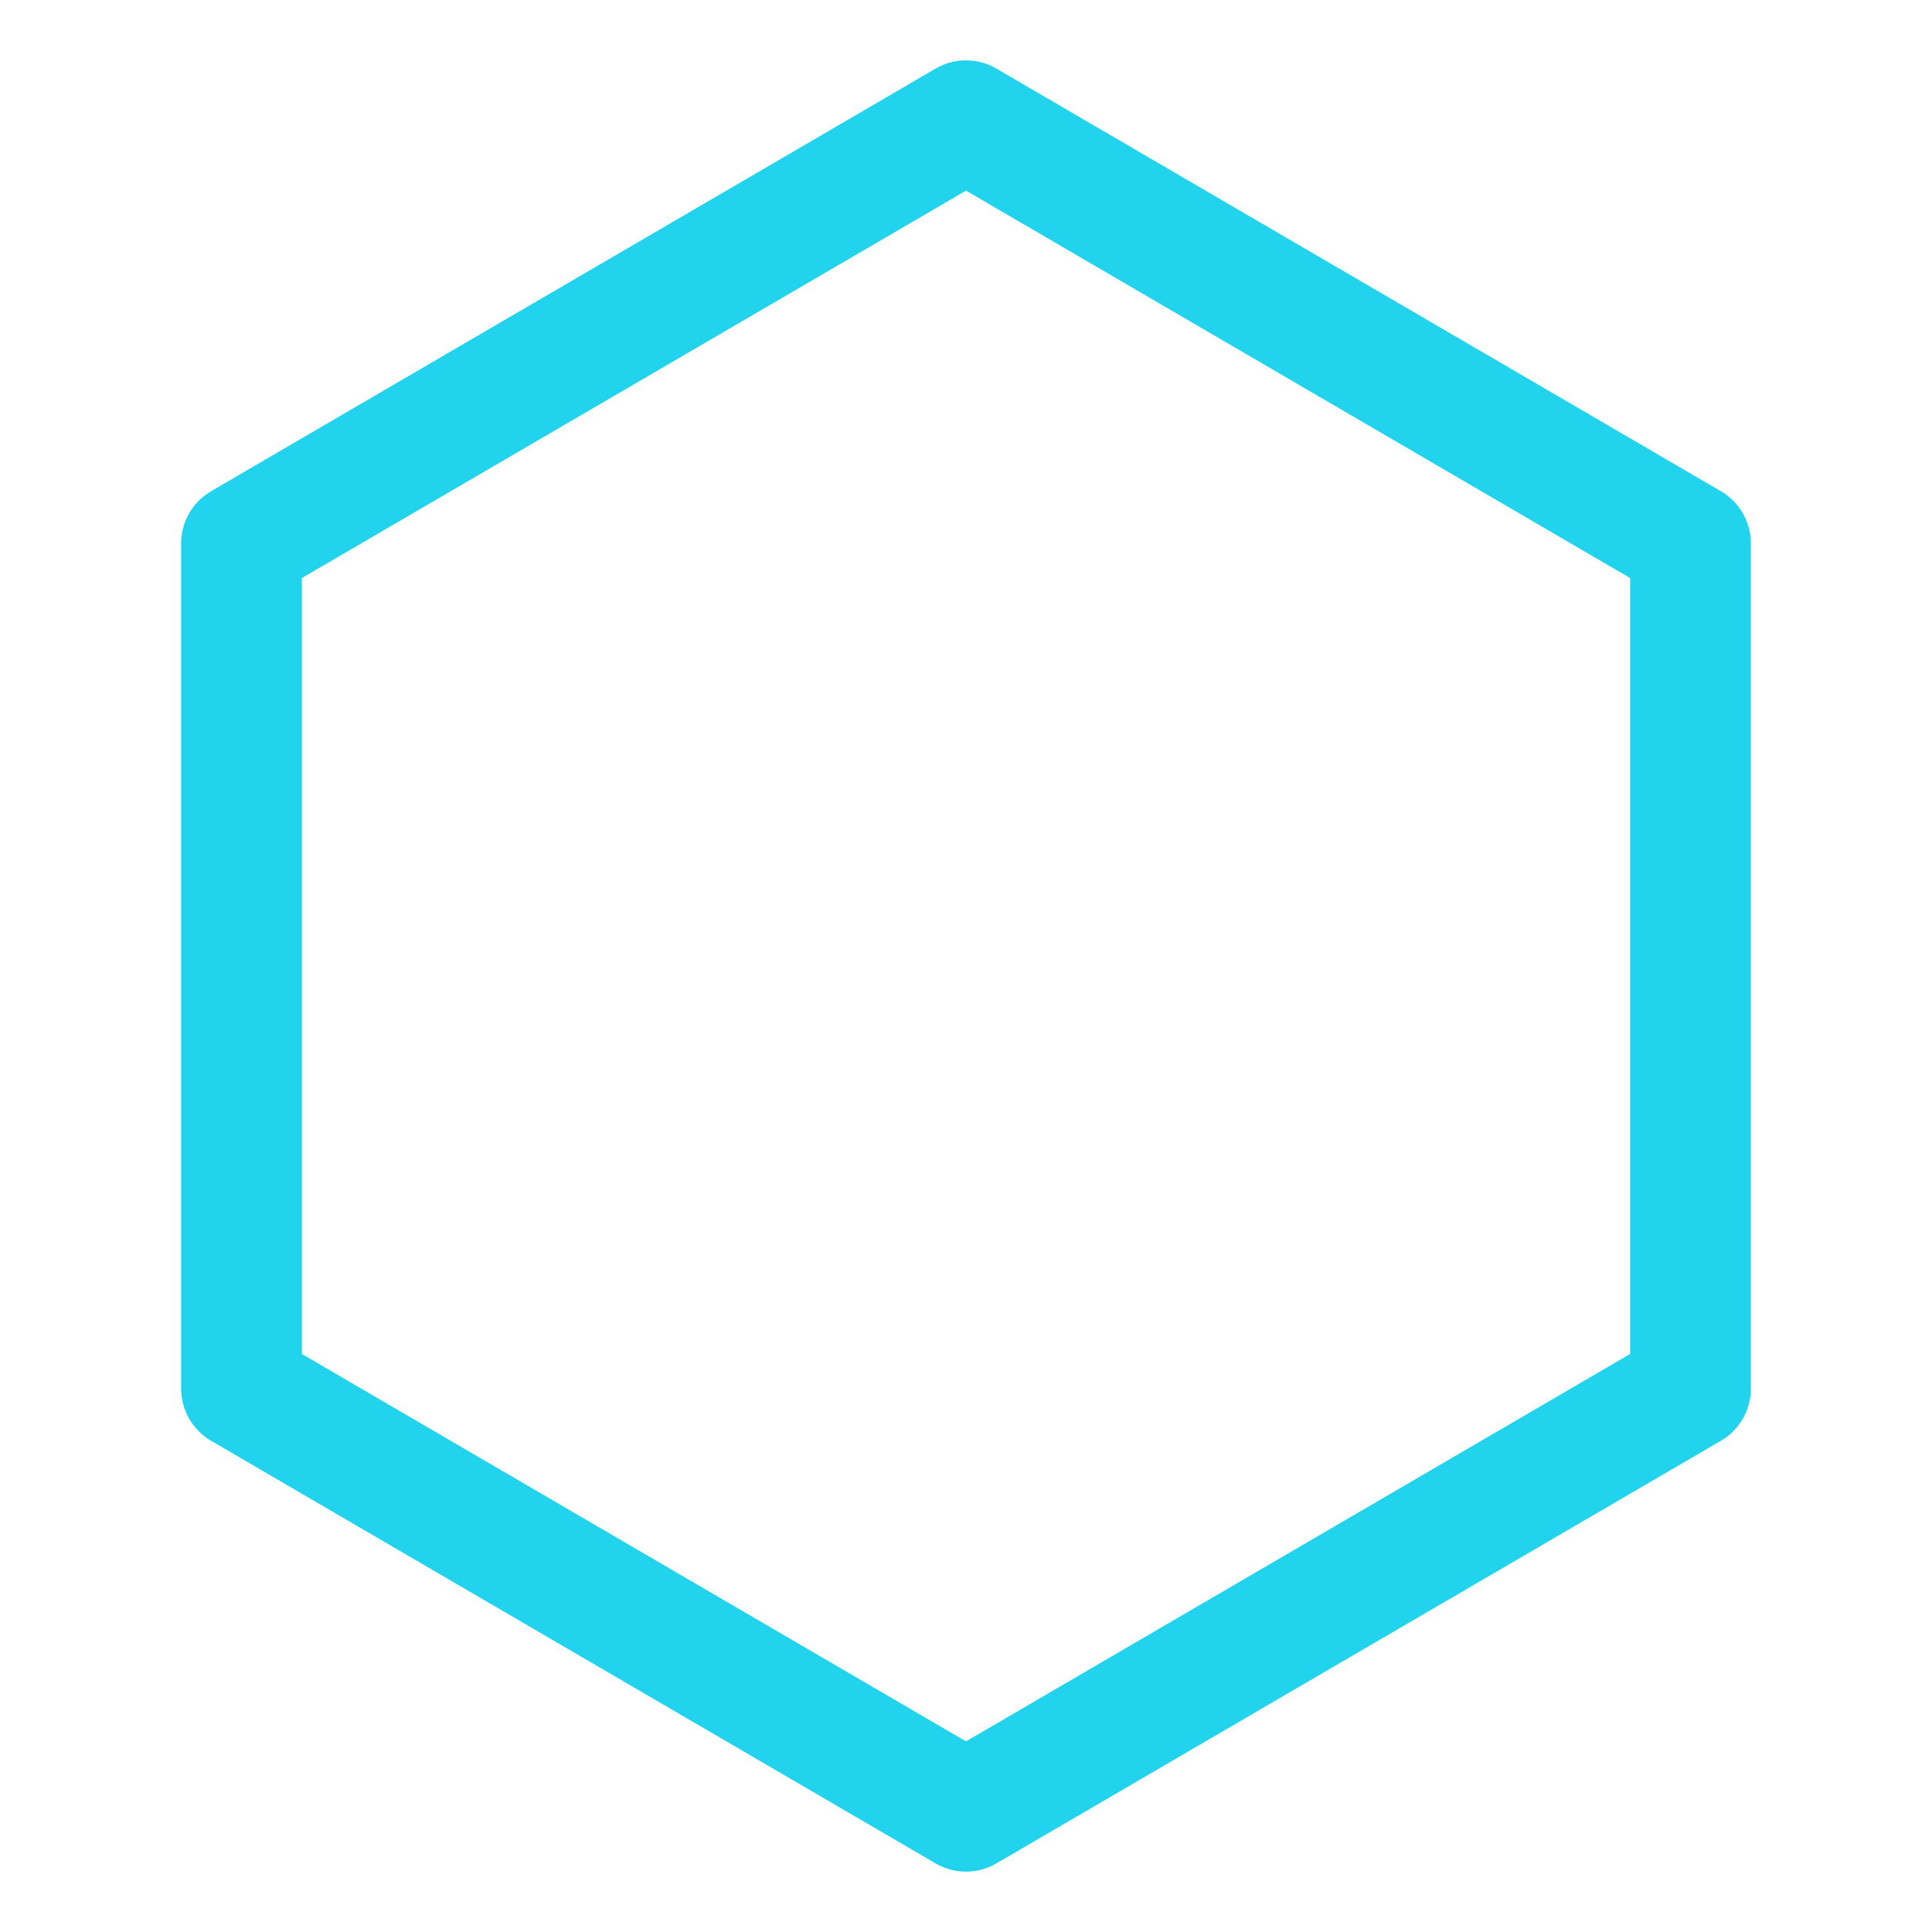
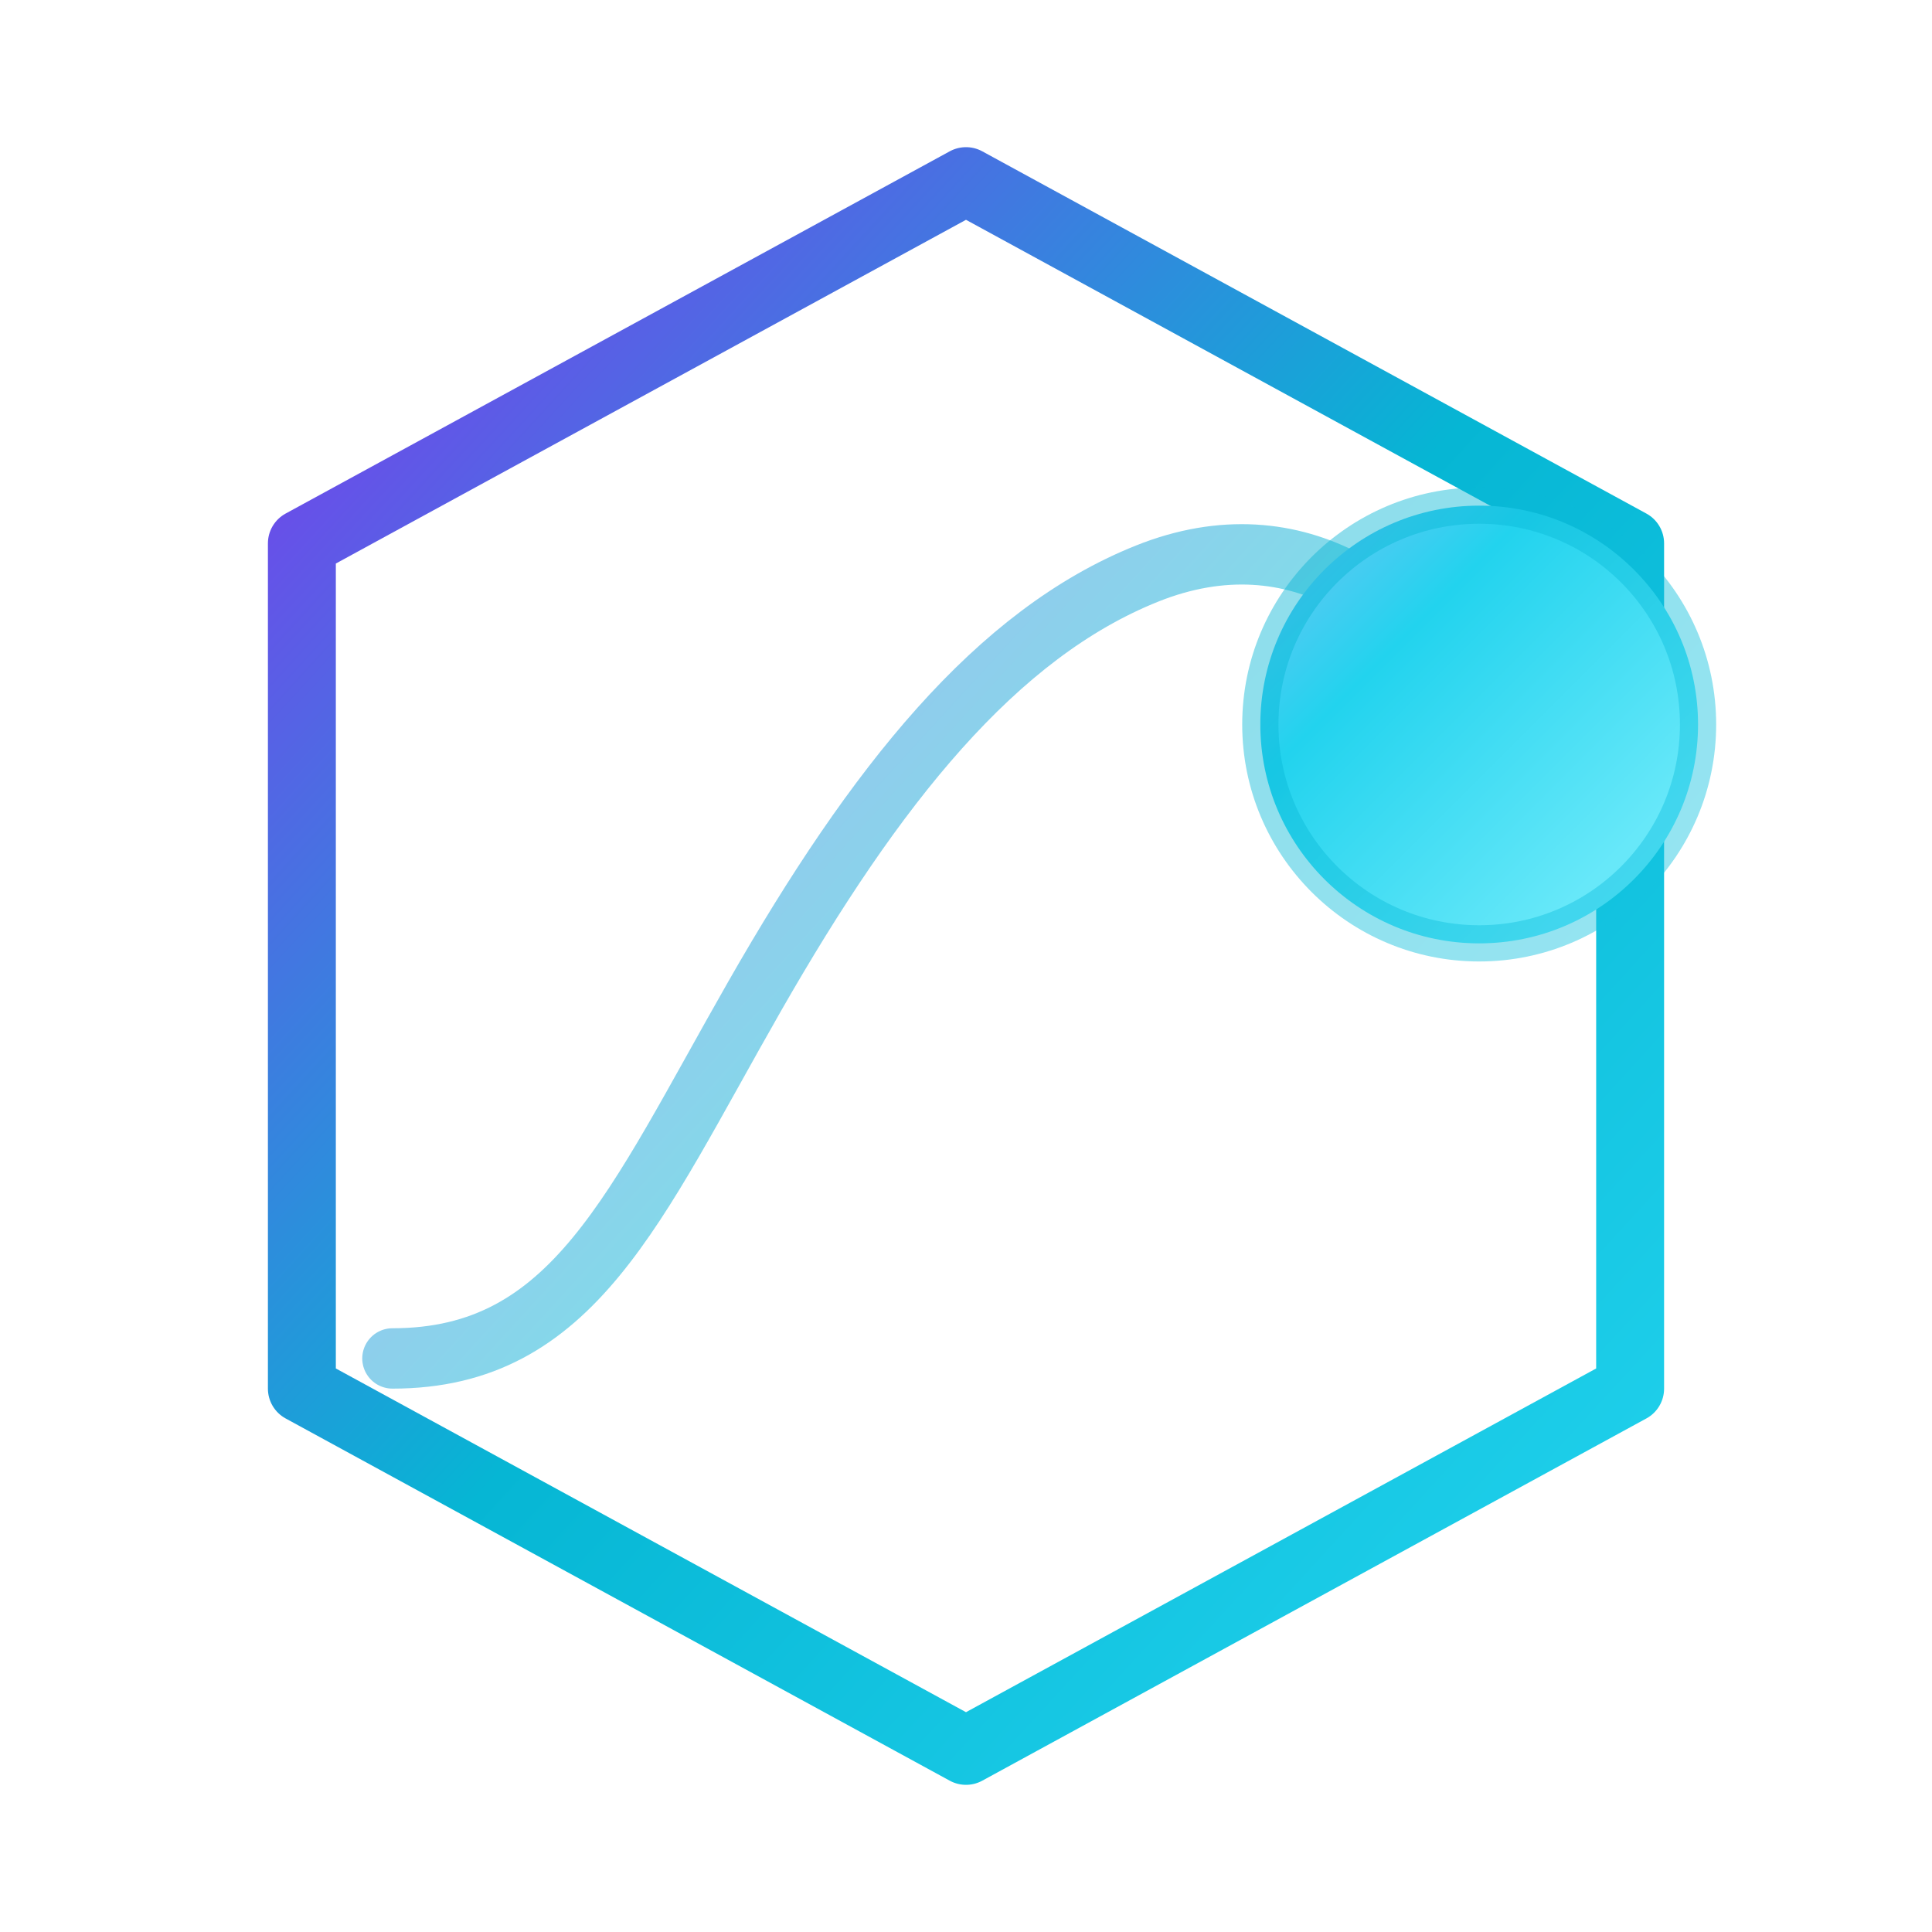
- <svg xmlns="http://www.w3.org/2000/svg" viewBox="0 0 32 32" fill="none">
+ <svg xmlns="http://www.w3.org/2000/svg" viewBox="0 0 64 64" fill="none">
  <defs>
-     <linearGradient id="boing" x1="0" y1="0" x2="1" y2="1" gradientUnits="userSpaceOnUse">
+     <linearGradient id="hubFavFrame" x1="8" y1="10" x2="56" y2="54" gradientUnits="userSpaceOnUse">
      <stop stop-color="#7c3aed" />
      <stop offset="0.5" stop-color="#06b6d4" />
      <stop offset="1" stop-color="#22d3ee" />
    </linearGradient>
+     <linearGradient id="hubFavOrb" x1="36" y1="14" x2="52" y2="30" gradientUnits="userSpaceOnUse">
+       <stop stop-color="#c4b5fd" />
+       <stop offset="0.55" stop-color="#22d3ee" />
+       <stop offset="1" stop-color="#67e8f9" />
+     </linearGradient>
  </defs>
-   <path d="M16 2 L28 9 L28 23 L16 30 L4 23 L4 9 Z" fill="none" stroke="url(#boing)" stroke-width="2" stroke-linejoin="round" />
+   <path d="M32 6 L54 18 L54 46 L32 58 L10 46 L10 18 Z" fill="none" stroke="url(#hubFavFrame)" stroke-width="2.25" stroke-linejoin="round" />
+   <path d="M13 45 C 19 45 21 40 25 33 C 29 26 33 21 38 19 C 43 17 47 20 49 24" fill="none" stroke="url(#hubFavFrame)" stroke-width="2" stroke-linecap="round" stroke-linejoin="round" opacity="0.5" />
+   <circle cx="49" cy="24" r="7.25" fill="url(#hubFavOrb)" />
+   <circle cx="49" cy="24" r="7.25" fill="none" stroke="url(#hubFavFrame)" stroke-width="1.2" opacity="0.45" />
</svg>
